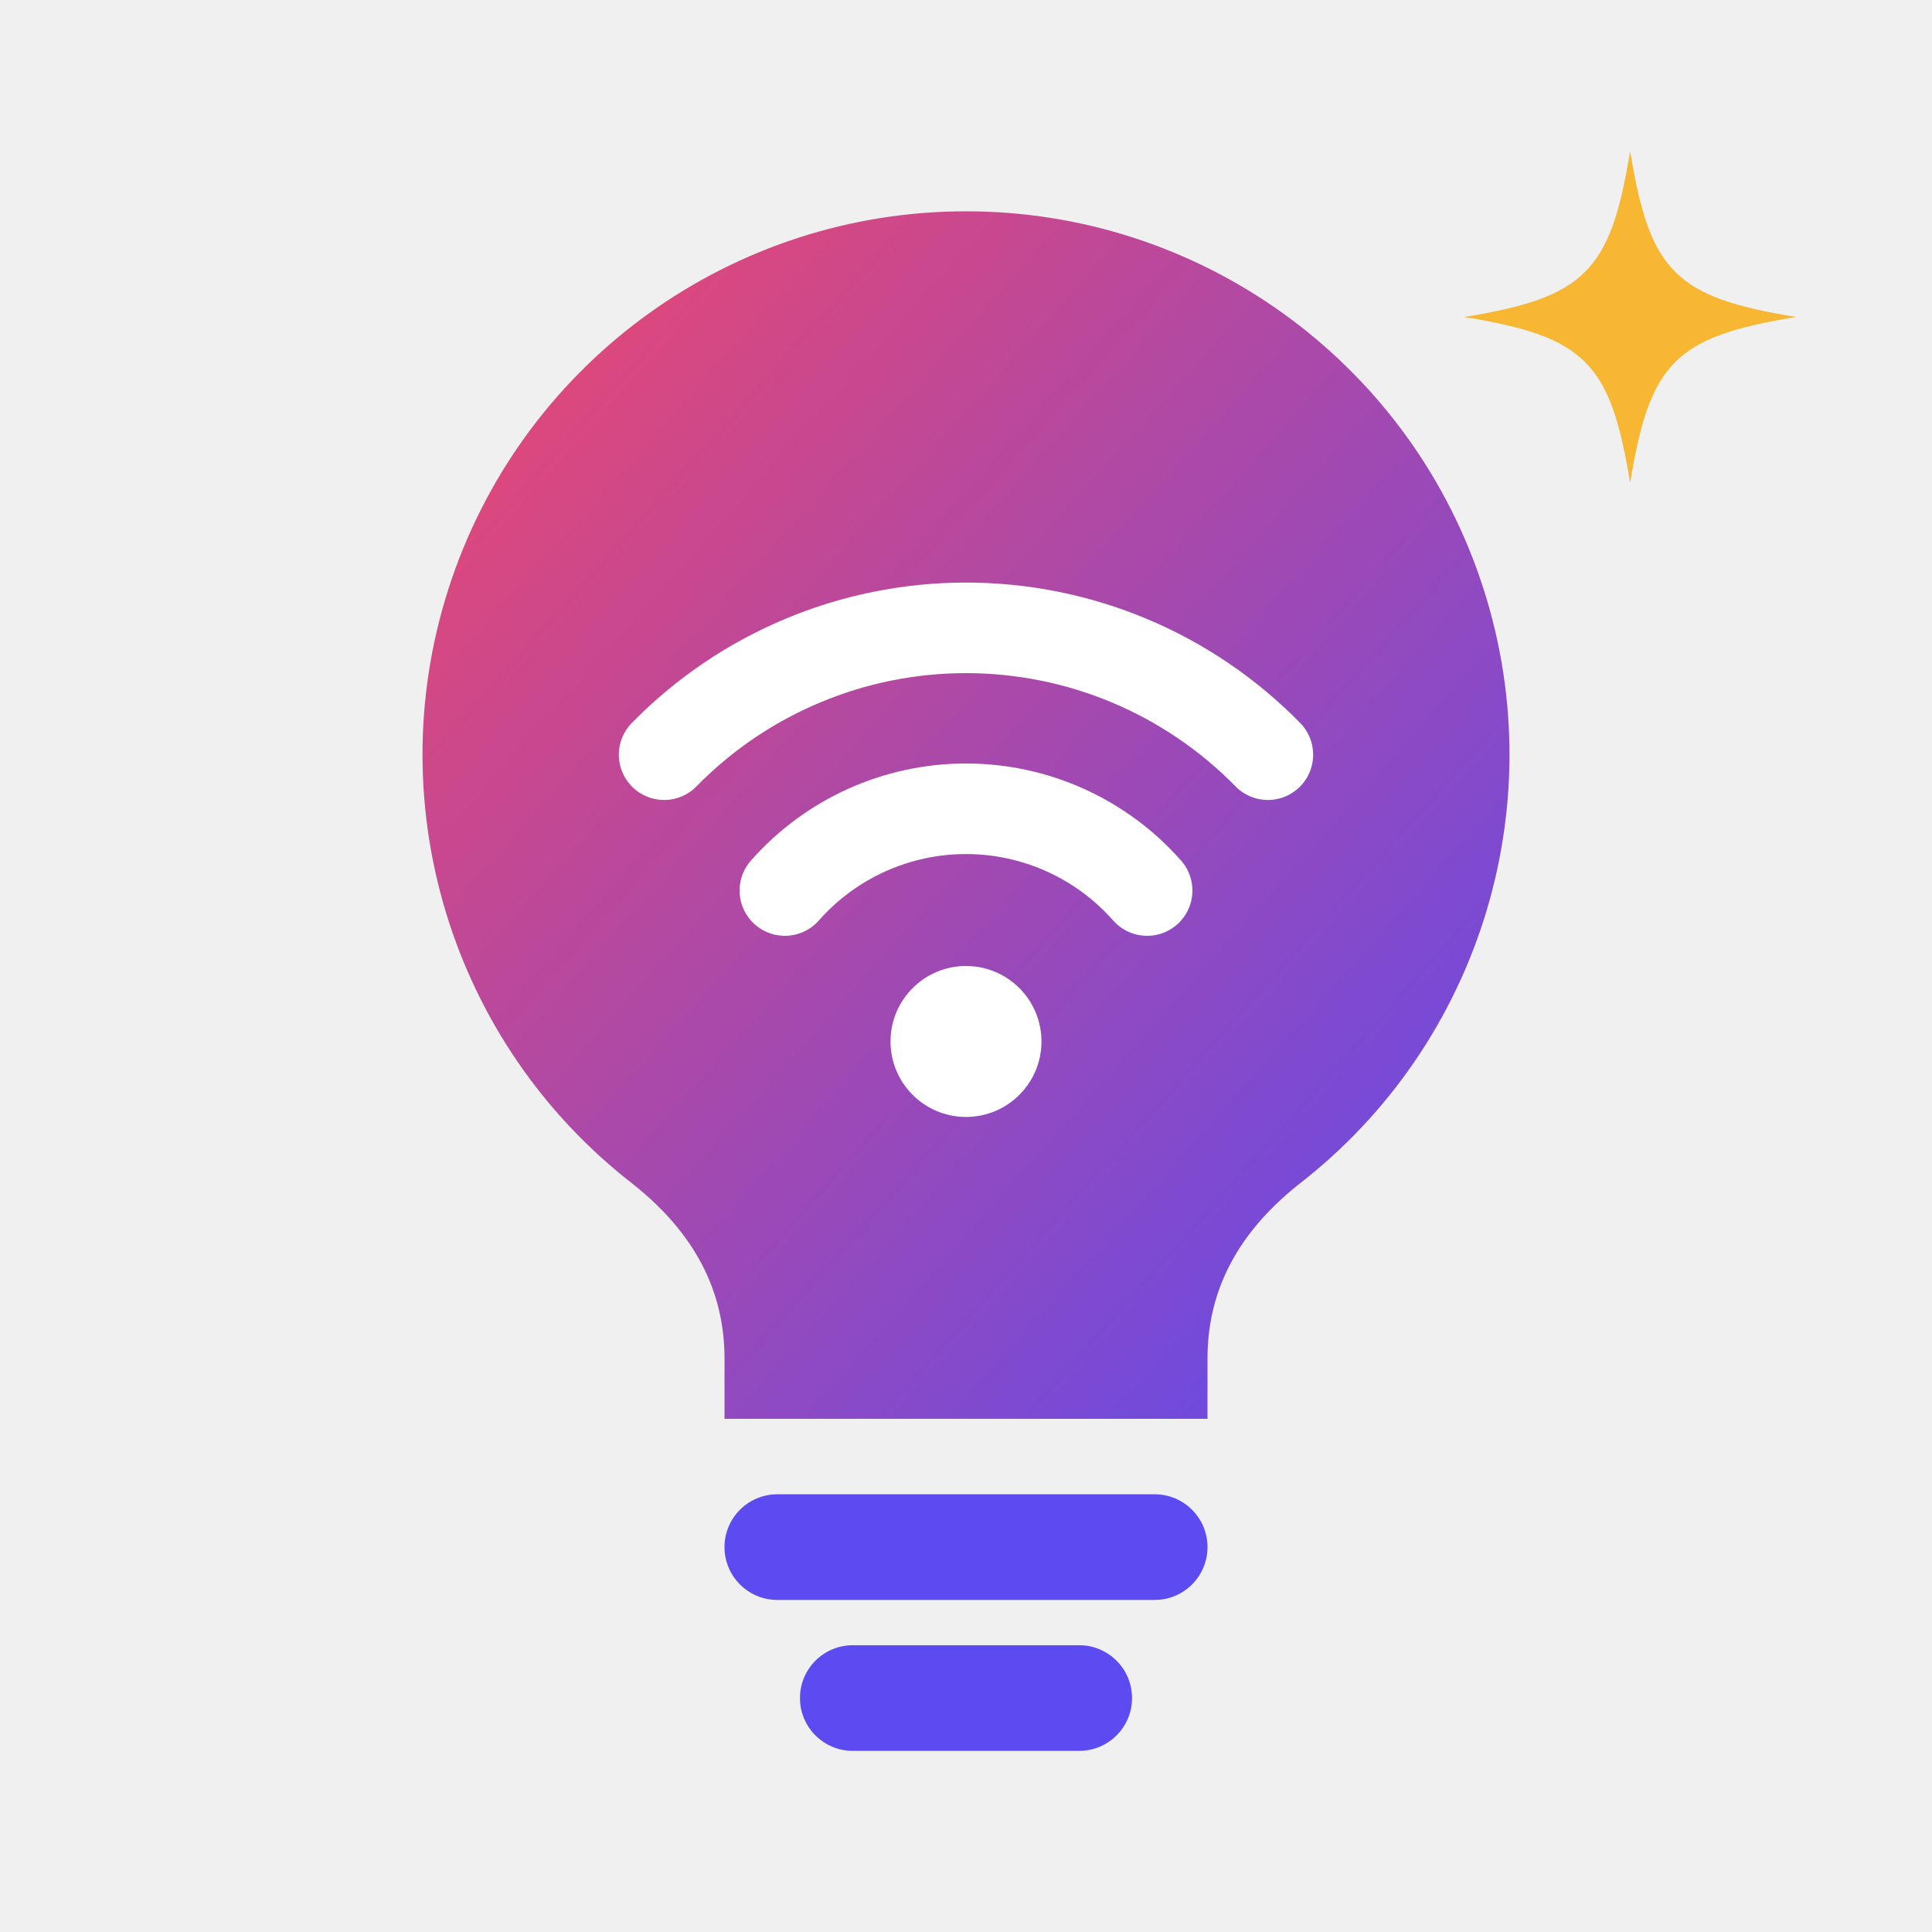
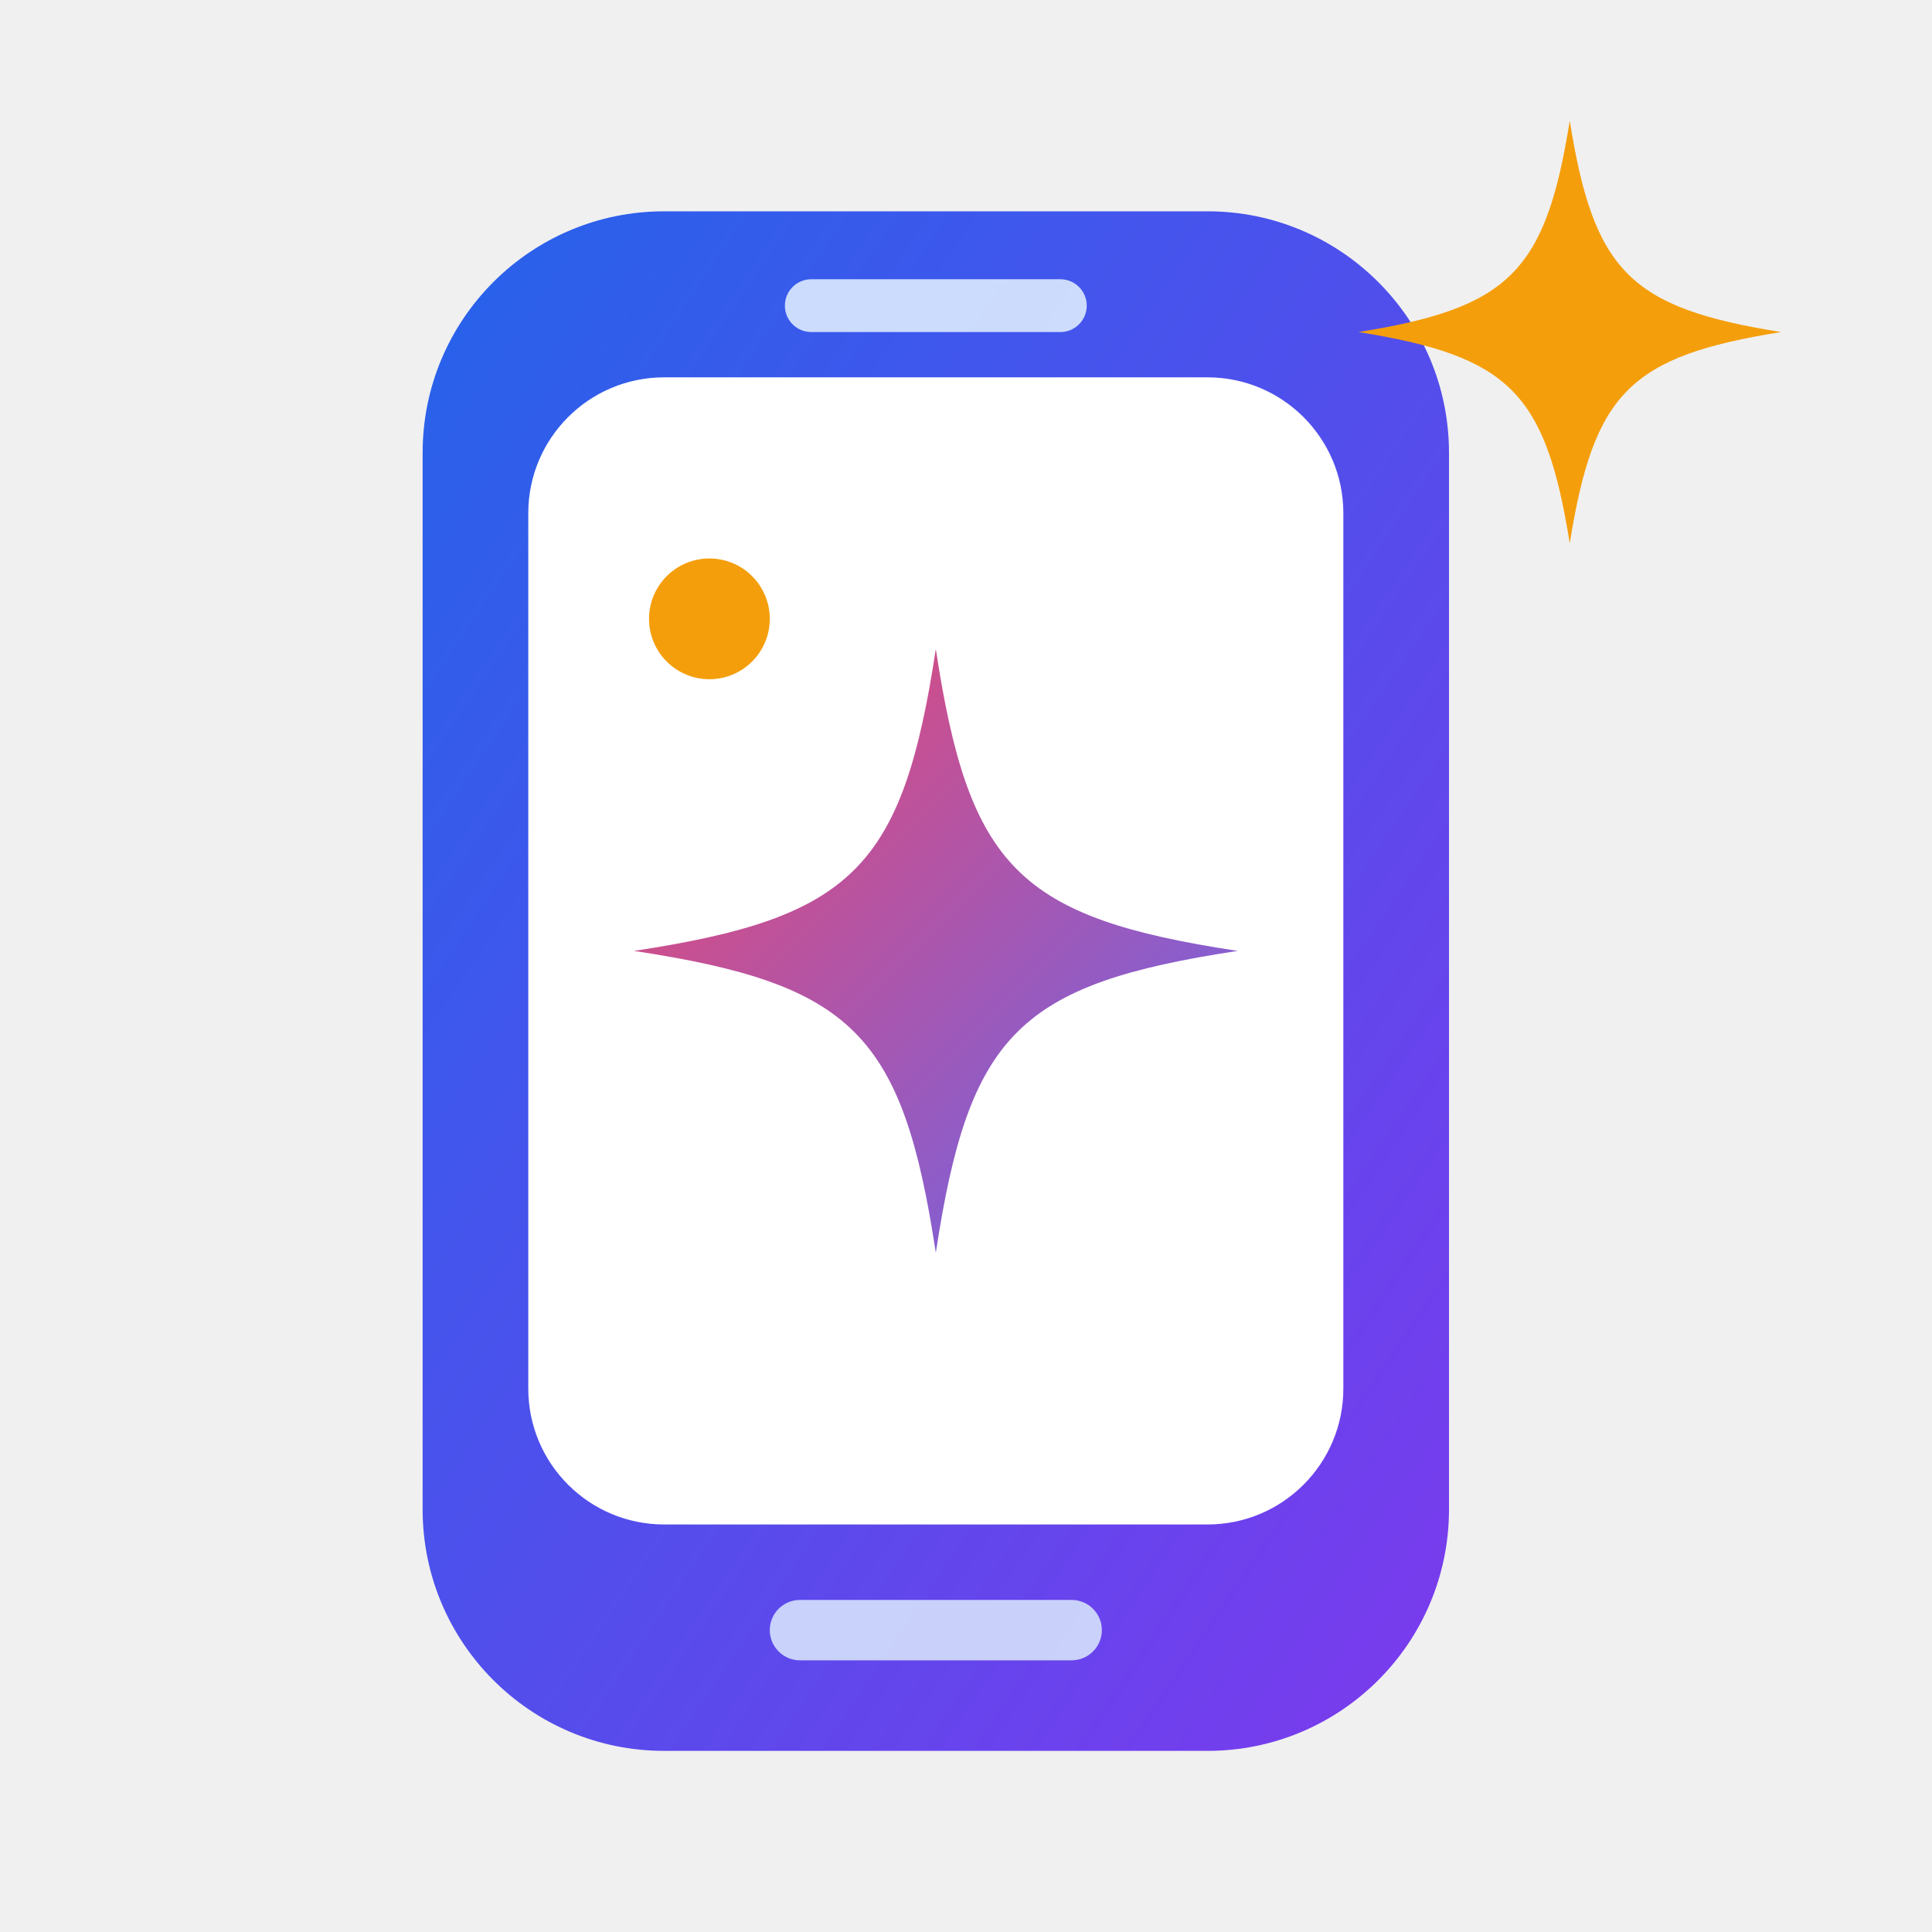
<svg xmlns="http://www.w3.org/2000/svg" viewBox="0 0 128 128" width="128" height="128">
  <defs>
-     <linearGradient id="g" x1="0" y1="0" x2="1" y2="1">
-       <stop offset="0" stop-color="#F0476B" />
-       <stop offset="1" stop-color="#5B4BF0" />
+     <linearGradient id="phoneGrad" x1="0" y1="0" x2="1" y2="1">
+       <stop offset="0%" stop-color="#2563EB" />
+       <stop offset="100%" stop-color="#7C3AED" />
+     </linearGradient>
+     <linearGradient id="aiSparkleGrad" x1="0" y1="0" x2="1" y2="1">
+       <stop offset="0%" stop-color="#F0476B" />
+       <stop offset="100%" stop-color="#6366F1" />
    </linearGradient>
  </defs>
-   <path d="M64 14 a36 36 0 0 0 -22 64.5 c4 3.2 6 7 6 11.5 v4 h32 v-4 c0 -4.5 2 -8.3 6 -11.5 A36 36 0 0 0 64 14 z" fill="url(#g)" />
-   <rect x="48" y="99" width="32" height="7" rx="3.5" fill="#5B4BF0" />
-   <rect x="53" y="109" width="22" height="7" rx="3.5" fill="#5B4BF0" />
-   <path d="M44 50 a28 28 0 0 1 40 0" fill="none" stroke="#fff" stroke-width="6" stroke-linecap="round" />
-   <path d="M52 59 a16 16 0 0 1 24 0" fill="none" stroke="#fff" stroke-width="6" stroke-linecap="round" />
-   <circle cx="64" cy="69" r="5" fill="#fff" />
-   <path d="M108 10 C109.3 18 111 19.7 119 21 C111 22.3 109.3 24 108 32 C106.7 24 105 22.3 97 21 C105 19.7 106.7 18 108 10 Z" fill="#F7B733" />
+   <rect x="28" y="14" width="68" height="102" rx="16" fill="url(#phoneGrad)" />
+   <rect x="52" y="18.5" width="20" height="3.5" rx="1.75" fill="#DBEAFE" opacity="0.9" />
+   <rect x="51" y="106" width="22" height="4" rx="2" fill="#DBEAFE" opacity="0.85" />
+   <rect x="35" y="25" width="54" height="76" rx="9" fill="#FFFFFF" />
+   <path d="M62 43 C64.2 57.5 67.5 60.8 82 63 C67.5 65.2 64.2 68.5 62 83 C59.8 68.5 56.5 65.2 42 63 C56.5 60.8 59.8 57.5 62 43 Z" fill="url(#aiSparkleGrad)" />
+   <circle cx="47" cy="41" r="4" fill="#F59E0B" />
+   <path d="M104 8 C105.6 18 108 20.4 118 22 C108 23.6 105.6 26 104 36 C102.4 26 100 23.6 90 22 C100 20.4 102.4 18 104 8 Z" fill="#F59E0B" />
</svg>
